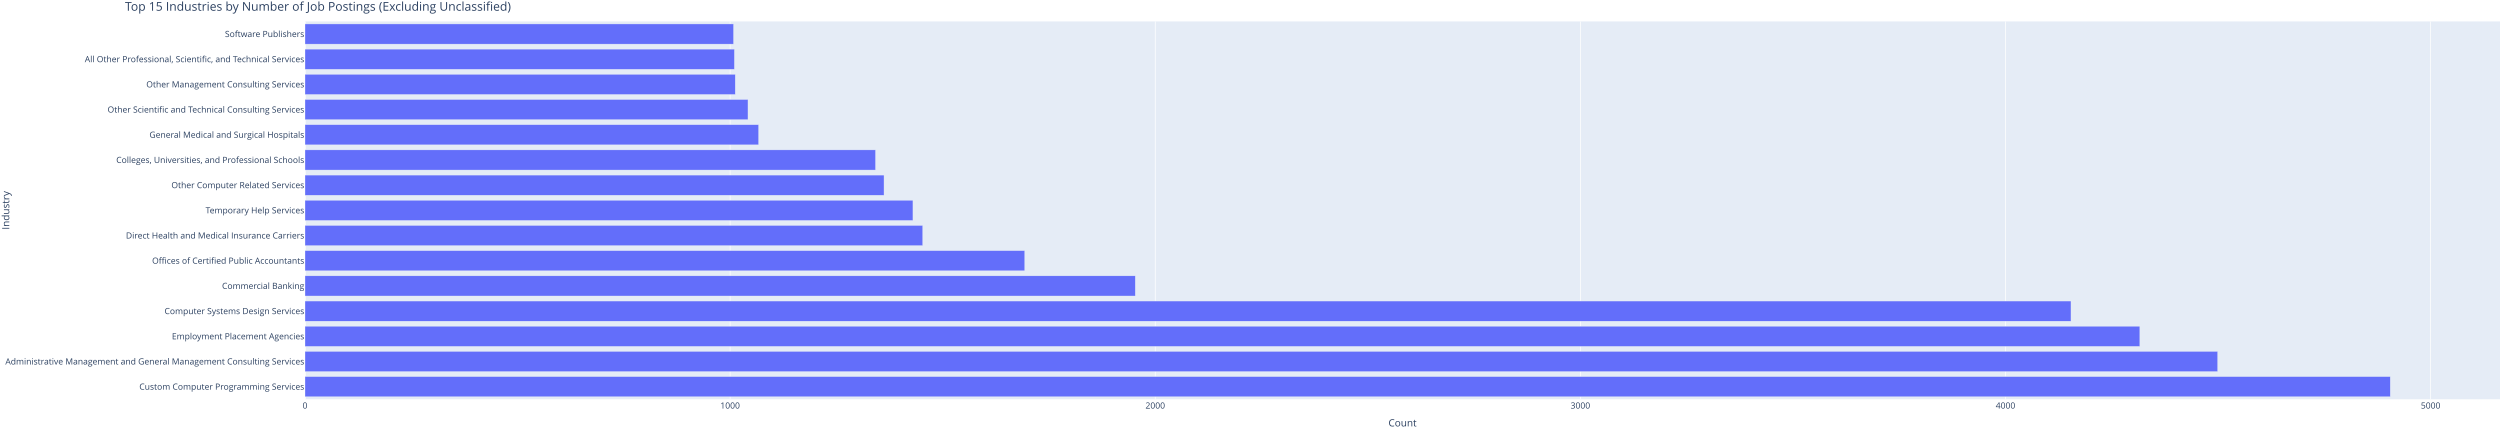
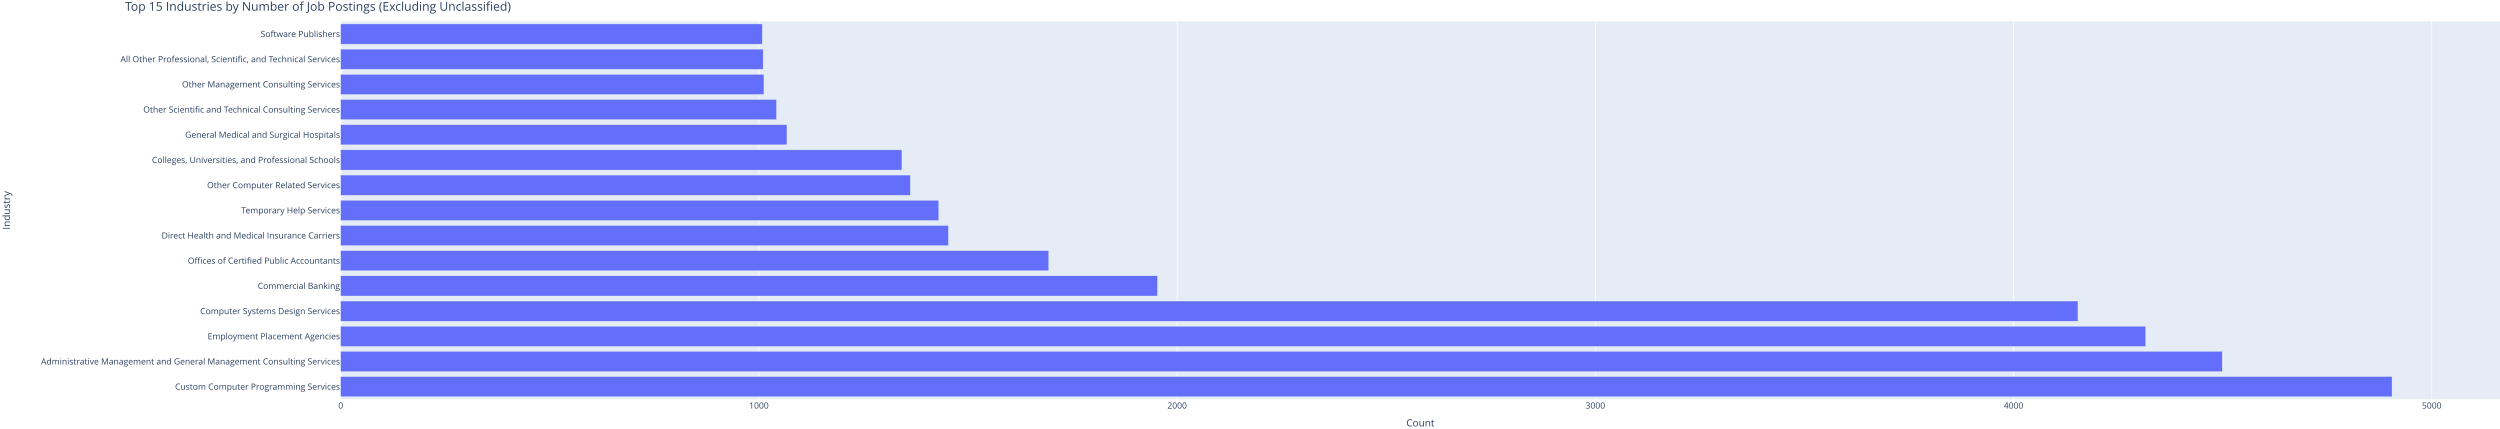
<svg xmlns="http://www.w3.org/2000/svg" class="main-svg" width="3500" height="600" style="" viewBox="0 0 3500 600">
  <rect x="0" y="0" width="3500" height="600" style="fill: rgb(255, 255, 255); fill-opacity: 1;" />
-   <defs id="defs-b1e0ac">
+   <defs id="defs-01e494">
    <g class="clips">
-       <clipPath id="clipb1e0acxyplot" class="plotclip">
-         <rect width="3073" height="529" />
-       </clipPath>
-       <clipPath class="axesclip" id="clipb1e0acx">
-         <rect x="427" y="0" width="3073" height="600" />
-       </clipPath>
-       <clipPath class="axesclip" id="clipb1e0acy">
+       <clipPath id="clip01e494xyplot" class="plotclip">
+         <rect width="3023" height="529" />
+       </clipPath>
+       <clipPath class="axesclip" id="clip01e494x">
+         <rect x="477" y="0" width="3023" height="600" />
+       </clipPath>
+       <clipPath class="axesclip" id="clip01e494y">
        <rect x="0" y="30" width="3500" height="529" />
      </clipPath>
-       <clipPath class="axesclip" id="clipb1e0acxy">
-         <rect x="427" y="30" width="3073" height="529" />
+       <clipPath class="axesclip" id="clip01e494xy">
+         <rect x="477" y="30" width="3023" height="529" />
      </clipPath>
    </g>
    <g class="gradients" />
    <g class="patterns" />
  </defs>
  <g class="bglayer">
-     <rect class="bg" x="427" y="30" width="3073" height="529" style="fill: rgb(229, 236, 246); fill-opacity: 1; stroke-width: 0;" />
+     <rect class="bg" x="477" y="30" width="3023" height="529" style="fill: rgb(229, 236, 246); fill-opacity: 1; stroke-width: 0;" />
  </g>
  <g class="layer-below">
    <g class="imagelayer" />
    <g class="shapelayer" />
  </g>
  <g class="cartesianlayer">
    <g class="subplot xy">
      <g class="layer-subplot">
        <g class="shapelayer" />
        <g class="imagelayer" />
      </g>
      <g class="minor-gridlayer">
        <g class="x" />
        <g class="y" />
      </g>
      <g class="gridlayer">
        <g class="x">
-           <path class="xgrid crisp" transform="translate(1022.18,0)" d="M0,30v529" style="stroke: rgb(255, 255, 255); stroke-opacity: 1; stroke-width: 1px;" />
-           <path class="xgrid crisp" transform="translate(1617.36,0)" d="M0,30v529" style="stroke: rgb(255, 255, 255); stroke-opacity: 1; stroke-width: 1px;" />
-           <path class="xgrid crisp" transform="translate(2212.54,0)" d="M0,30v529" style="stroke: rgb(255, 255, 255); stroke-opacity: 1; stroke-width: 1px;" />
-           <path class="xgrid crisp" transform="translate(2807.71,0)" d="M0,30v529" style="stroke: rgb(255, 255, 255); stroke-opacity: 1; stroke-width: 1px;" />
-           <path class="xgrid crisp" transform="translate(3402.89,0)" d="M0,30v529" style="stroke: rgb(255, 255, 255); stroke-opacity: 1; stroke-width: 1px;" />
+           <path class="xgrid crisp" transform="translate(1062.49,0)" d="M0,30v529" style="stroke: rgb(255, 255, 255); stroke-opacity: 1; stroke-width: 1px;" />
+           <path class="xgrid crisp" transform="translate(1647.99,0)" d="M0,30v529" style="stroke: rgb(255, 255, 255); stroke-opacity: 1; stroke-width: 1px;" />
+           <path class="xgrid crisp" transform="translate(2233.48,0)" d="M0,30v529" style="stroke: rgb(255, 255, 255); stroke-opacity: 1; stroke-width: 1px;" />
+           <path class="xgrid crisp" transform="translate(2818.98,0)" d="M0,30v529" style="stroke: rgb(255, 255, 255); stroke-opacity: 1; stroke-width: 1px;" />
+           <path class="xgrid crisp" transform="translate(3404.47,0)" d="M0,30v529" style="stroke: rgb(255, 255, 255); stroke-opacity: 1; stroke-width: 1px;" />
        </g>
        <g class="y" />
      </g>
      <g class="zerolinelayer">
-         <path class="xzl zl crisp" transform="translate(427,0)" d="M0,30v529" style="stroke: rgb(255, 255, 255); stroke-opacity: 1; stroke-width: 2px;" />
+         <path class="xzl zl crisp" transform="translate(477,0)" d="M0,30v529" style="stroke: rgb(255, 255, 255); stroke-opacity: 1; stroke-width: 2px;" />
      </g>
      <g class="layer-between">
        <g class="shapelayer" />
        <g class="imagelayer" />
      </g>
      <path class="xlines-below" />
      <path class="ylines-below" />
      <g class="overlines-below" />
      <g class="xaxislayer-below" />
      <g class="yaxislayer-below" />
      <g class="overaxes-below" />
      <g class="overplot">
-         <g class="xy" transform="translate(427,30)" clip-path="url(#clipb1e0acxyplot)">
+         <g class="xy" transform="translate(477,30)" clip-path="url(#clip01e494xyplot)">
          <g class="barlayer mlayer">
            <g class="trace bars" style="opacity: 1;">
              <g class="points">
                <g class="point">
-                   <path d="M0,525.47V497.26H2919.35V525.47Z" style="vector-effect: none; opacity: 1; stroke-width: 0.5px; fill: rgb(99, 110, 250); fill-opacity: 1; stroke: rgb(229, 236, 246); stroke-opacity: 1;" />
-                 </g>
-                 <g class="point">
-                   <path d="M0,490.21V461.99H2677.71V490.21Z" style="vector-effect: none; opacity: 1; stroke-width: 0.5px; fill: rgb(99, 110, 250); fill-opacity: 1; stroke: rgb(229, 236, 246); stroke-opacity: 1;" />
-                 </g>
-                 <g class="point">
-                   <path d="M0,454.94V426.73H2568.79V454.94Z" style="vector-effect: none; opacity: 1; stroke-width: 0.5px; fill: rgb(99, 110, 250); fill-opacity: 1; stroke: rgb(229, 236, 246); stroke-opacity: 1;" />
-                 </g>
-                 <g class="point">
-                   <path d="M0,419.67V391.46H2472.37V419.67Z" style="vector-effect: none; opacity: 1; stroke-width: 0.5px; fill: rgb(99, 110, 250); fill-opacity: 1; stroke: rgb(229, 236, 246); stroke-opacity: 1;" />
-                 </g>
-                 <g class="point">
-                   <path d="M0,384.41V356.19H1162.38V384.41Z" style="vector-effect: none; opacity: 1; stroke-width: 0.5px; fill: rgb(99, 110, 250); fill-opacity: 1; stroke: rgb(229, 236, 246); stroke-opacity: 1;" />
-                 </g>
-                 <g class="point">
-                   <path d="M0,349.14V320.93H1007.64V349.14Z" style="vector-effect: none; opacity: 1; stroke-width: 0.5px; fill: rgb(99, 110, 250); fill-opacity: 1; stroke: rgb(229, 236, 246); stroke-opacity: 1;" />
-                 </g>
-                 <g class="point">
-                   <path d="M0,313.87V285.66H864.79V313.87Z" style="vector-effect: none; opacity: 1; stroke-width: 0.5px; fill: rgb(99, 110, 250); fill-opacity: 1; stroke: rgb(229, 236, 246); stroke-opacity: 1;" />
-                 </g>
-                 <g class="point">
-                   <path d="M0,278.61V250.39H851.11V278.61Z" style="vector-effect: none; opacity: 1; stroke-width: 0.5px; fill: rgb(99, 110, 250); fill-opacity: 1; stroke: rgb(229, 236, 246); stroke-opacity: 1;" />
-                 </g>
-                 <g class="point">
-                   <path d="M0,243.34V215.13H810.63V243.34Z" style="vector-effect: none; opacity: 1; stroke-width: 0.5px; fill: rgb(99, 110, 250); fill-opacity: 1; stroke: rgb(229, 236, 246); stroke-opacity: 1;" />
-                 </g>
-                 <g class="point">
-                   <path d="M0,208.07V179.86H798.73V208.07Z" style="vector-effect: none; opacity: 1; stroke-width: 0.5px; fill: rgb(99, 110, 250); fill-opacity: 1; stroke: rgb(229, 236, 246); stroke-opacity: 1;" />
-                 </g>
-                 <g class="point">
-                   <path d="M0,172.81V144.59H635.06V172.81Z" style="vector-effect: none; opacity: 1; stroke-width: 0.5px; fill: rgb(99, 110, 250); fill-opacity: 1; stroke: rgb(229, 236, 246); stroke-opacity: 1;" />
-                 </g>
-                 <g class="point">
-                   <path d="M0,137.54V109.33H620.18V137.54Z" style="vector-effect: none; opacity: 1; stroke-width: 0.5px; fill: rgb(99, 110, 250); fill-opacity: 1; stroke: rgb(229, 236, 246); stroke-opacity: 1;" />
-                 </g>
-                 <g class="point">
-                   <path d="M0,102.27V74.06H602.32V102.27Z" style="vector-effect: none; opacity: 1; stroke-width: 0.5px; fill: rgb(99, 110, 250); fill-opacity: 1; stroke: rgb(229, 236, 246); stroke-opacity: 1;" />
-                 </g>
-                 <g class="point">
-                   <path d="M0,67.01V38.79H601.13V67.01Z" style="vector-effect: none; opacity: 1; stroke-width: 0.5px; fill: rgb(99, 110, 250); fill-opacity: 1; stroke: rgb(229, 236, 246); stroke-opacity: 1;" />
-                 </g>
-                 <g class="point">
-                   <path d="M0,31.74V3.53H599.94V31.74Z" style="vector-effect: none; opacity: 1; stroke-width: 0.5px; fill: rgb(99, 110, 250); fill-opacity: 1; stroke: rgb(229, 236, 246); stroke-opacity: 1;" />
+                   <path d="M0,525.47V497.26H2871.85V525.47Z" style="vector-effect: none; opacity: 1; stroke-width: 0.5px; fill: rgb(99, 110, 250); fill-opacity: 1; stroke: rgb(229, 236, 246); stroke-opacity: 1;" />
+                 </g>
+                 <g class="point">
+                   <path d="M0,490.21V461.99H2634.14V490.21Z" style="vector-effect: none; opacity: 1; stroke-width: 0.5px; fill: rgb(99, 110, 250); fill-opacity: 1; stroke: rgb(229, 236, 246); stroke-opacity: 1;" />
+                 </g>
+                 <g class="point">
+                   <path d="M0,454.94V426.73H2526.99V454.94Z" style="vector-effect: none; opacity: 1; stroke-width: 0.5px; fill: rgb(99, 110, 250); fill-opacity: 1; stroke: rgb(229, 236, 246); stroke-opacity: 1;" />
+                 </g>
+                 <g class="point">
+                   <path d="M0,419.67V391.46H2432.14V419.67Z" style="vector-effect: none; opacity: 1; stroke-width: 0.5px; fill: rgb(99, 110, 250); fill-opacity: 1; stroke: rgb(229, 236, 246); stroke-opacity: 1;" />
+                 </g>
+                 <g class="point">
+                   <path d="M0,384.41V356.19H1143.47V384.41Z" style="vector-effect: none; opacity: 1; stroke-width: 0.5px; fill: rgb(99, 110, 250); fill-opacity: 1; stroke: rgb(229, 236, 246); stroke-opacity: 1;" />
+                 </g>
+                 <g class="point">
+                   <path d="M0,349.14V320.93H991.24V349.14Z" style="vector-effect: none; opacity: 1; stroke-width: 0.5px; fill: rgb(99, 110, 250); fill-opacity: 1; stroke: rgb(229, 236, 246); stroke-opacity: 1;" />
+                 </g>
+                 <g class="point">
+                   <path d="M0,313.87V285.66H850.72V313.87Z" style="vector-effect: none; opacity: 1; stroke-width: 0.5px; fill: rgb(99, 110, 250); fill-opacity: 1; stroke: rgb(229, 236, 246); stroke-opacity: 1;" />
+                 </g>
+                 <g class="point">
+                   <path d="M0,278.61V250.39H837.26V278.61Z" style="vector-effect: none; opacity: 1; stroke-width: 0.5px; fill: rgb(99, 110, 250); fill-opacity: 1; stroke: rgb(229, 236, 246); stroke-opacity: 1;" />
+                 </g>
+                 <g class="point">
+                   <path d="M0,243.34V215.13H797.44V243.34Z" style="vector-effect: none; opacity: 1; stroke-width: 0.5px; fill: rgb(99, 110, 250); fill-opacity: 1; stroke: rgb(229, 236, 246); stroke-opacity: 1;" />
+                 </g>
+                 <g class="point">
+                   <path d="M0,208.07V179.86H785.73V208.07Z" style="vector-effect: none; opacity: 1; stroke-width: 0.5px; fill: rgb(99, 110, 250); fill-opacity: 1; stroke: rgb(229, 236, 246); stroke-opacity: 1;" />
+                 </g>
+                 <g class="point">
+                   <path d="M0,172.81V144.59H624.72V172.81Z" style="vector-effect: none; opacity: 1; stroke-width: 0.5px; fill: rgb(99, 110, 250); fill-opacity: 1; stroke: rgb(229, 236, 246); stroke-opacity: 1;" />
+                 </g>
+                 <g class="point">
+                   <path d="M0,137.54V109.33H610.09V137.54Z" style="vector-effect: none; opacity: 1; stroke-width: 0.5px; fill: rgb(99, 110, 250); fill-opacity: 1; stroke: rgb(229, 236, 246); stroke-opacity: 1;" />
+                 </g>
+                 <g class="point">
+                   <path d="M0,102.27V74.06H592.52V102.27Z" style="vector-effect: none; opacity: 1; stroke-width: 0.5px; fill: rgb(99, 110, 250); fill-opacity: 1; stroke: rgb(229, 236, 246); stroke-opacity: 1;" />
+                 </g>
+                 <g class="point">
+                   <path d="M0,67.01V38.79H591.35V67.01Z" style="vector-effect: none; opacity: 1; stroke-width: 0.5px; fill: rgb(99, 110, 250); fill-opacity: 1; stroke: rgb(229, 236, 246); stroke-opacity: 1;" />
+                 </g>
+                 <g class="point">
+                   <path d="M0,31.74V3.53H590.18V31.74Z" style="vector-effect: none; opacity: 1; stroke-width: 0.5px; fill: rgb(99, 110, 250); fill-opacity: 1; stroke: rgb(229, 236, 246); stroke-opacity: 1;" />
                </g>
              </g>
            </g>
          </g>
        </g>
      </g>
      <g class="zerolinelayer-above" />
      <path class="xlines-above crisp" d="M0,0" style="fill: none;" />
      <path class="ylines-above crisp" d="M0,0" style="fill: none;" />
      <g class="overlines-above" />
      <g class="xaxislayer-above">
        <g class="xtick">
-           <text text-anchor="middle" x="0" y="572" transform="translate(427,0)" style="font-family: 'Open Sans', verdana, arial, sans-serif; font-size: 12px; fill: rgb(42, 63, 95); fill-opacity: 1; white-space: pre;">0</text>
-         </g>
-         <g class="xtick">
-           <text text-anchor="middle" x="0" y="572" style="font-family: 'Open Sans', verdana, arial, sans-serif; font-size: 12px; fill: rgb(42, 63, 95); fill-opacity: 1; white-space: pre;" transform="translate(1022.18,0)">1000</text>
-         </g>
-         <g class="xtick">
-           <text text-anchor="middle" x="0" y="572" style="font-family: 'Open Sans', verdana, arial, sans-serif; font-size: 12px; fill: rgb(42, 63, 95); fill-opacity: 1; white-space: pre;" transform="translate(1617.36,0)">2000</text>
-         </g>
-         <g class="xtick">
-           <text text-anchor="middle" x="0" y="572" style="font-family: 'Open Sans', verdana, arial, sans-serif; font-size: 12px; fill: rgb(42, 63, 95); fill-opacity: 1; white-space: pre;" transform="translate(2212.54,0)">3000</text>
-         </g>
-         <g class="xtick">
-           <text text-anchor="middle" x="0" y="572" style="font-family: 'Open Sans', verdana, arial, sans-serif; font-size: 12px; fill: rgb(42, 63, 95); fill-opacity: 1; white-space: pre;" transform="translate(2807.71,0)">4000</text>
-         </g>
-         <g class="xtick">
-           <text text-anchor="middle" x="0" y="572" style="font-family: 'Open Sans', verdana, arial, sans-serif; font-size: 12px; fill: rgb(42, 63, 95); fill-opacity: 1; white-space: pre;" transform="translate(3402.89,0)">5000</text>
+           <text text-anchor="middle" x="0" y="572" transform="translate(477,0)" style="font-family: 'Open Sans', verdana, arial, sans-serif; font-size: 12px; fill: rgb(42, 63, 95); fill-opacity: 1; white-space: pre;">0</text>
+         </g>
+         <g class="xtick">
+           <text text-anchor="middle" x="0" y="572" style="font-family: 'Open Sans', verdana, arial, sans-serif; font-size: 12px; fill: rgb(42, 63, 95); fill-opacity: 1; white-space: pre;" transform="translate(1062.49,0)">1000</text>
+         </g>
+         <g class="xtick">
+           <text text-anchor="middle" x="0" y="572" style="font-family: 'Open Sans', verdana, arial, sans-serif; font-size: 12px; fill: rgb(42, 63, 95); fill-opacity: 1; white-space: pre;" transform="translate(1647.99,0)">2000</text>
+         </g>
+         <g class="xtick">
+           <text text-anchor="middle" x="0" y="572" style="font-family: 'Open Sans', verdana, arial, sans-serif; font-size: 12px; fill: rgb(42, 63, 95); fill-opacity: 1; white-space: pre;" transform="translate(2233.48,0)">3000</text>
+         </g>
+         <g class="xtick">
+           <text text-anchor="middle" x="0" y="572" style="font-family: 'Open Sans', verdana, arial, sans-serif; font-size: 12px; fill: rgb(42, 63, 95); fill-opacity: 1; white-space: pre;" transform="translate(2818.98,0)">4000</text>
+         </g>
+         <g class="xtick">
+           <text text-anchor="middle" x="0" y="572" style="font-family: 'Open Sans', verdana, arial, sans-serif; font-size: 12px; fill: rgb(42, 63, 95); fill-opacity: 1; white-space: pre;" transform="translate(3404.47,0)">5000</text>
        </g>
      </g>
      <g class="yaxislayer-above">
        <g class="ytick">
-           <text text-anchor="end" x="426" y="4.2" transform="translate(0,541.37)" style="font-family: 'Open Sans', verdana, arial, sans-serif; font-size: 12px; fill: rgb(42, 63, 95); fill-opacity: 1; white-space: pre;">Custom Computer Programming Services</text>
-         </g>
-         <g class="ytick">
-           <text text-anchor="end" x="426" y="4.2" transform="translate(0,506.1)" style="font-family: 'Open Sans', verdana, arial, sans-serif; font-size: 12px; fill: rgb(42, 63, 95); fill-opacity: 1; white-space: pre;">Administrative Management and General Management Consulting Services</text>
-         </g>
-         <g class="ytick">
-           <text text-anchor="end" x="426" y="4.2" transform="translate(0,470.83)" style="font-family: 'Open Sans', verdana, arial, sans-serif; font-size: 12px; fill: rgb(42, 63, 95); fill-opacity: 1; white-space: pre;">Employment Placement Agencies</text>
-         </g>
-         <g class="ytick">
-           <text text-anchor="end" x="426" y="4.2" transform="translate(0,435.57)" style="font-family: 'Open Sans', verdana, arial, sans-serif; font-size: 12px; fill: rgb(42, 63, 95); fill-opacity: 1; white-space: pre;">Computer Systems Design Services</text>
-         </g>
-         <g class="ytick">
-           <text text-anchor="end" x="426" y="4.2" transform="translate(0,400.3)" style="font-family: 'Open Sans', verdana, arial, sans-serif; font-size: 12px; fill: rgb(42, 63, 95); fill-opacity: 1; white-space: pre;">Commercial Banking</text>
-         </g>
-         <g class="ytick">
-           <text text-anchor="end" x="426" y="4.2" transform="translate(0,365.03)" style="font-family: 'Open Sans', verdana, arial, sans-serif; font-size: 12px; fill: rgb(42, 63, 95); fill-opacity: 1; white-space: pre;">Offices of Certified Public Accountants</text>
-         </g>
-         <g class="ytick">
-           <text text-anchor="end" x="426" y="4.2" transform="translate(0,329.77)" style="font-family: 'Open Sans', verdana, arial, sans-serif; font-size: 12px; fill: rgb(42, 63, 95); fill-opacity: 1; white-space: pre;">Direct Health and Medical Insurance Carriers</text>
-         </g>
-         <g class="ytick">
-           <text text-anchor="end" x="426" y="4.2" transform="translate(0,294.5)" style="font-family: 'Open Sans', verdana, arial, sans-serif; font-size: 12px; fill: rgb(42, 63, 95); fill-opacity: 1; white-space: pre;">Temporary Help Services</text>
-         </g>
-         <g class="ytick">
-           <text text-anchor="end" x="426" y="4.2" transform="translate(0,259.23)" style="font-family: 'Open Sans', verdana, arial, sans-serif; font-size: 12px; fill: rgb(42, 63, 95); fill-opacity: 1; white-space: pre;">Other Computer Related Services</text>
-         </g>
-         <g class="ytick">
-           <text text-anchor="end" x="426" y="4.2" transform="translate(0,223.97)" style="font-family: 'Open Sans', verdana, arial, sans-serif; font-size: 12px; fill: rgb(42, 63, 95); fill-opacity: 1; white-space: pre;">Colleges, Universities, and Professional Schools</text>
-         </g>
-         <g class="ytick">
-           <text text-anchor="end" x="426" y="4.2" transform="translate(0,188.7)" style="font-family: 'Open Sans', verdana, arial, sans-serif; font-size: 12px; fill: rgb(42, 63, 95); fill-opacity: 1; white-space: pre;">General Medical and Surgical Hospitals</text>
-         </g>
-         <g class="ytick">
-           <text text-anchor="end" x="426" y="4.2" transform="translate(0,153.43)" style="font-family: 'Open Sans', verdana, arial, sans-serif; font-size: 12px; fill: rgb(42, 63, 95); fill-opacity: 1; white-space: pre;">Other Scientific and Technical Consulting Services</text>
-         </g>
-         <g class="ytick">
-           <text text-anchor="end" x="426" y="4.2" transform="translate(0,118.17)" style="font-family: 'Open Sans', verdana, arial, sans-serif; font-size: 12px; fill: rgb(42, 63, 95); fill-opacity: 1; white-space: pre;">Other Management Consulting Services</text>
-         </g>
-         <g class="ytick">
-           <text text-anchor="end" x="426" y="4.2" transform="translate(0,82.9)" style="font-family: 'Open Sans', verdana, arial, sans-serif; font-size: 12px; fill: rgb(42, 63, 95); fill-opacity: 1; white-space: pre;">All Other Professional, Scientific, and Technical Services</text>
-         </g>
-         <g class="ytick">
-           <text text-anchor="end" x="426" y="4.2" transform="translate(0,47.63)" style="font-family: 'Open Sans', verdana, arial, sans-serif; font-size: 12px; fill: rgb(42, 63, 95); fill-opacity: 1; white-space: pre;">Software Publishers</text>
+           <text text-anchor="end" x="476" y="4.2" transform="translate(0,541.37)" style="font-family: 'Open Sans', verdana, arial, sans-serif; font-size: 12px; fill: rgb(42, 63, 95); fill-opacity: 1; white-space: pre;">Custom Computer Programming Services</text>
+         </g>
+         <g class="ytick">
+           <text text-anchor="end" x="476" y="4.2" transform="translate(0,506.1)" style="font-family: 'Open Sans', verdana, arial, sans-serif; font-size: 12px; fill: rgb(42, 63, 95); fill-opacity: 1; white-space: pre;">Administrative Management and General Management Consulting Services</text>
+         </g>
+         <g class="ytick">
+           <text text-anchor="end" x="476" y="4.2" transform="translate(0,470.83)" style="font-family: 'Open Sans', verdana, arial, sans-serif; font-size: 12px; fill: rgb(42, 63, 95); fill-opacity: 1; white-space: pre;">Employment Placement Agencies</text>
+         </g>
+         <g class="ytick">
+           <text text-anchor="end" x="476" y="4.2" transform="translate(0,435.57)" style="font-family: 'Open Sans', verdana, arial, sans-serif; font-size: 12px; fill: rgb(42, 63, 95); fill-opacity: 1; white-space: pre;">Computer Systems Design Services</text>
+         </g>
+         <g class="ytick">
+           <text text-anchor="end" x="476" y="4.2" transform="translate(0,400.3)" style="font-family: 'Open Sans', verdana, arial, sans-serif; font-size: 12px; fill: rgb(42, 63, 95); fill-opacity: 1; white-space: pre;">Commercial Banking</text>
+         </g>
+         <g class="ytick">
+           <text text-anchor="end" x="476" y="4.2" transform="translate(0,365.03)" style="font-family: 'Open Sans', verdana, arial, sans-serif; font-size: 12px; fill: rgb(42, 63, 95); fill-opacity: 1; white-space: pre;">Offices of Certified Public Accountants</text>
+         </g>
+         <g class="ytick">
+           <text text-anchor="end" x="476" y="4.2" transform="translate(0,329.77)" style="font-family: 'Open Sans', verdana, arial, sans-serif; font-size: 12px; fill: rgb(42, 63, 95); fill-opacity: 1; white-space: pre;">Direct Health and Medical Insurance Carriers</text>
+         </g>
+         <g class="ytick">
+           <text text-anchor="end" x="476" y="4.2" transform="translate(0,294.5)" style="font-family: 'Open Sans', verdana, arial, sans-serif; font-size: 12px; fill: rgb(42, 63, 95); fill-opacity: 1; white-space: pre;">Temporary Help Services</text>
+         </g>
+         <g class="ytick">
+           <text text-anchor="end" x="476" y="4.2" transform="translate(0,259.23)" style="font-family: 'Open Sans', verdana, arial, sans-serif; font-size: 12px; fill: rgb(42, 63, 95); fill-opacity: 1; white-space: pre;">Other Computer Related Services</text>
+         </g>
+         <g class="ytick">
+           <text text-anchor="end" x="476" y="4.2" transform="translate(0,223.97)" style="font-family: 'Open Sans', verdana, arial, sans-serif; font-size: 12px; fill: rgb(42, 63, 95); fill-opacity: 1; white-space: pre;">Colleges, Universities, and Professional Schools</text>
+         </g>
+         <g class="ytick">
+           <text text-anchor="end" x="476" y="4.2" transform="translate(0,188.7)" style="font-family: 'Open Sans', verdana, arial, sans-serif; font-size: 12px; fill: rgb(42, 63, 95); fill-opacity: 1; white-space: pre;">General Medical and Surgical Hospitals</text>
+         </g>
+         <g class="ytick">
+           <text text-anchor="end" x="476" y="4.2" transform="translate(0,153.43)" style="font-family: 'Open Sans', verdana, arial, sans-serif; font-size: 12px; fill: rgb(42, 63, 95); fill-opacity: 1; white-space: pre;">Other Scientific and Technical Consulting Services</text>
+         </g>
+         <g class="ytick">
+           <text text-anchor="end" x="476" y="4.2" transform="translate(0,118.17)" style="font-family: 'Open Sans', verdana, arial, sans-serif; font-size: 12px; fill: rgb(42, 63, 95); fill-opacity: 1; white-space: pre;">Other Management Consulting Services</text>
+         </g>
+         <g class="ytick">
+           <text text-anchor="end" x="476" y="4.2" transform="translate(0,82.9)" style="font-family: 'Open Sans', verdana, arial, sans-serif; font-size: 12px; fill: rgb(42, 63, 95); fill-opacity: 1; white-space: pre;">All Other Professional, Scientific, and Technical Services</text>
+         </g>
+         <g class="ytick">
+           <text text-anchor="end" x="476" y="4.2" transform="translate(0,47.63)" style="font-family: 'Open Sans', verdana, arial, sans-serif; font-size: 12px; fill: rgb(42, 63, 95); fill-opacity: 1; white-space: pre;">Software Publishers</text>
        </g>
      </g>
      <g class="overaxes-above" />
    </g>
  </g>
  <g class="polarlayer" />
  <g class="smithlayer" />
  <g class="ternarylayer" />
  <g class="geolayer" />
  <g class="funnelarealayer" />
  <g class="pielayer" />
  <g class="iciclelayer" />
  <g class="treemaplayer" />
  <g class="sunburstlayer" />
  <g class="glimages" />
-   <defs id="topdefs-b1e0ac">
+   <defs id="topdefs-01e494">
    <g class="clips" />
  </defs>
  <g class="layer-above">
    <g class="imagelayer" />
    <g class="shapelayer" />
  </g>
  <g class="infolayer">
    <g class="g-gtitle">
      <text class="gtitle" x="175" y="15" text-anchor="start" dy="0em" style="opacity: 1; font-family: 'Open Sans', verdana, arial, sans-serif; font-size: 17px; fill: rgb(42, 63, 95); fill-opacity: 1; white-space: pre;">Top 15 Industries by Number of Job Postings (Excluding Unclassified)</text>
    </g>
    <g class="g-xtitle" transform="translate(0,-2.3)">
-       <text class="xtitle" x="1963.5" y="599.3" text-anchor="middle" style="opacity: 1; font-family: 'Open Sans', verdana, arial, sans-serif; font-size: 14px; fill: rgb(42, 63, 95); fill-opacity: 1; white-space: pre;">Count</text>
-     </g>
-     <g class="g-ytitle" transform="translate(7.275391,0)">
-       <text class="ytitle" transform="rotate(-90,5.725,294.5)" x="5.725" y="294.5" text-anchor="middle" style="opacity: 1; font-family: 'Open Sans', verdana, arial, sans-serif; font-size: 14px; fill: rgb(42, 63, 95); fill-opacity: 1; white-space: pre;">Industry</text>
+       <text class="xtitle" x="1988.5" y="599.3" text-anchor="middle" style="opacity: 1; font-family: 'Open Sans', verdana, arial, sans-serif; font-size: 14px; fill: rgb(42, 63, 95); fill-opacity: 1; white-space: pre;">Count</text>
+     </g>
+     <g class="g-ytitle" transform="translate(8.181641,0)">
+       <text class="ytitle" transform="rotate(-90,5.81875,294.5)" x="5.819" y="294.5" text-anchor="middle" style="opacity: 1; font-family: 'Open Sans', verdana, arial, sans-serif; font-size: 14px; fill: rgb(42, 63, 95); fill-opacity: 1; white-space: pre;">Industry</text>
    </g>
  </g>
</svg>
